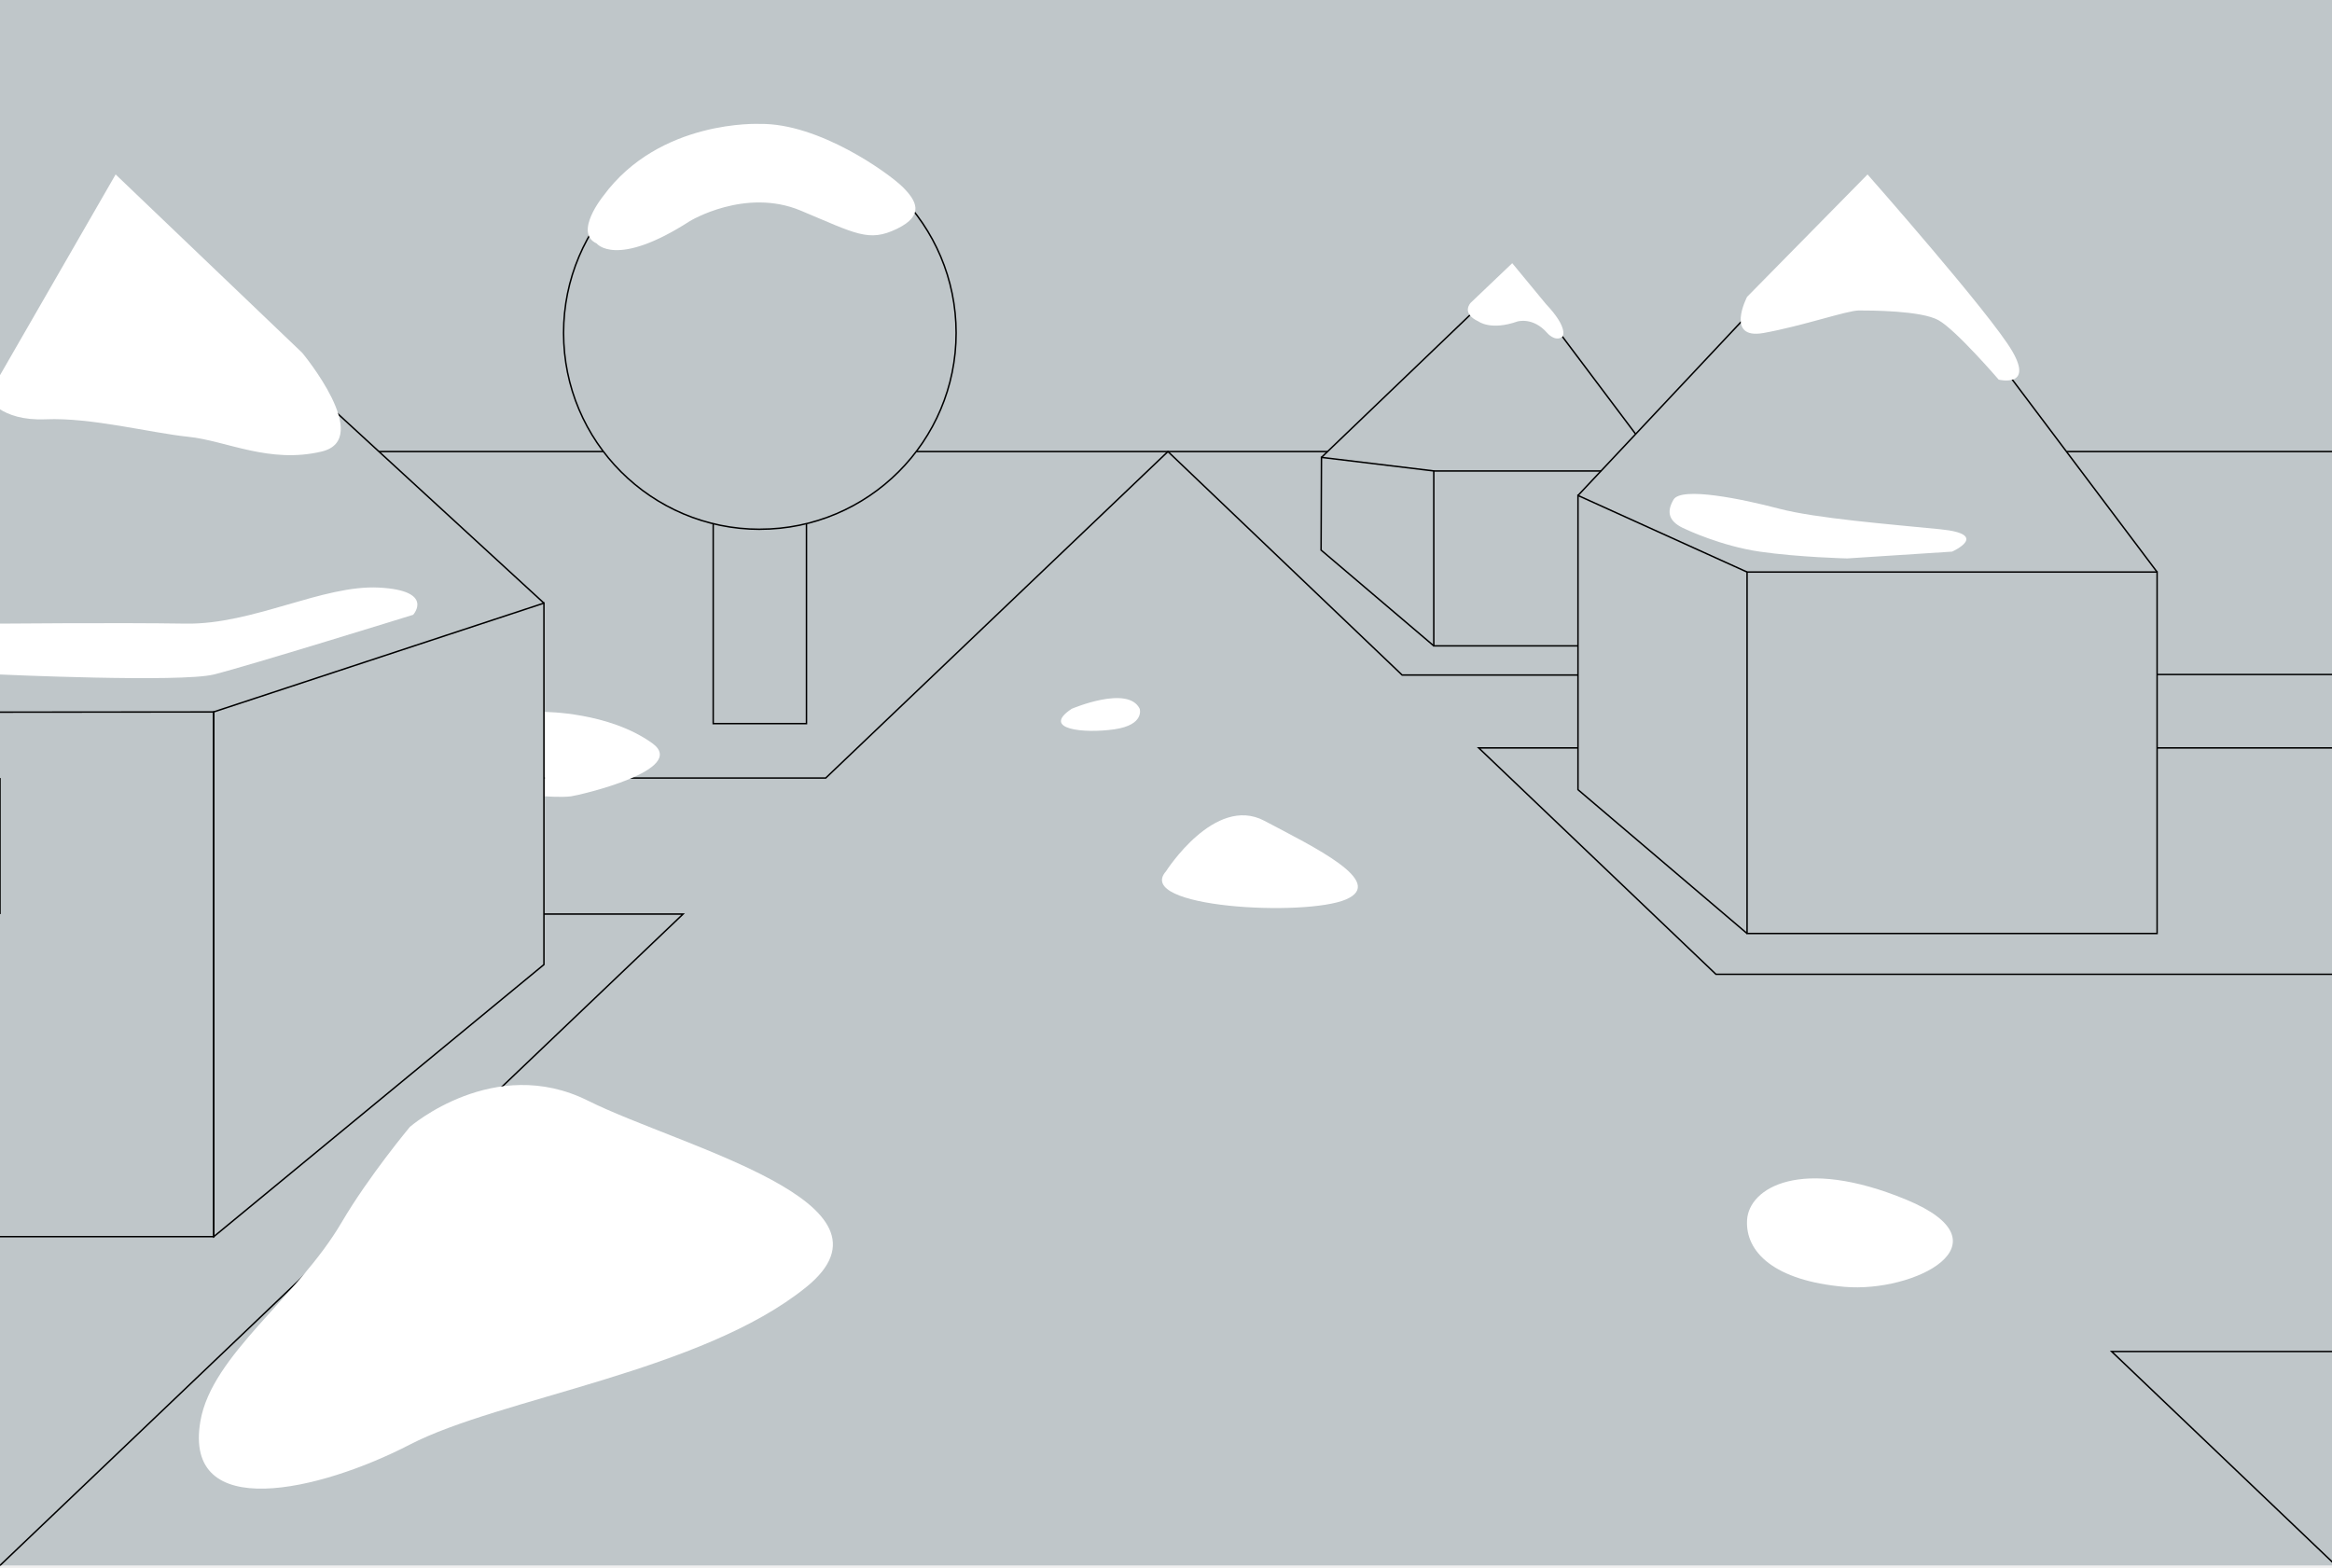
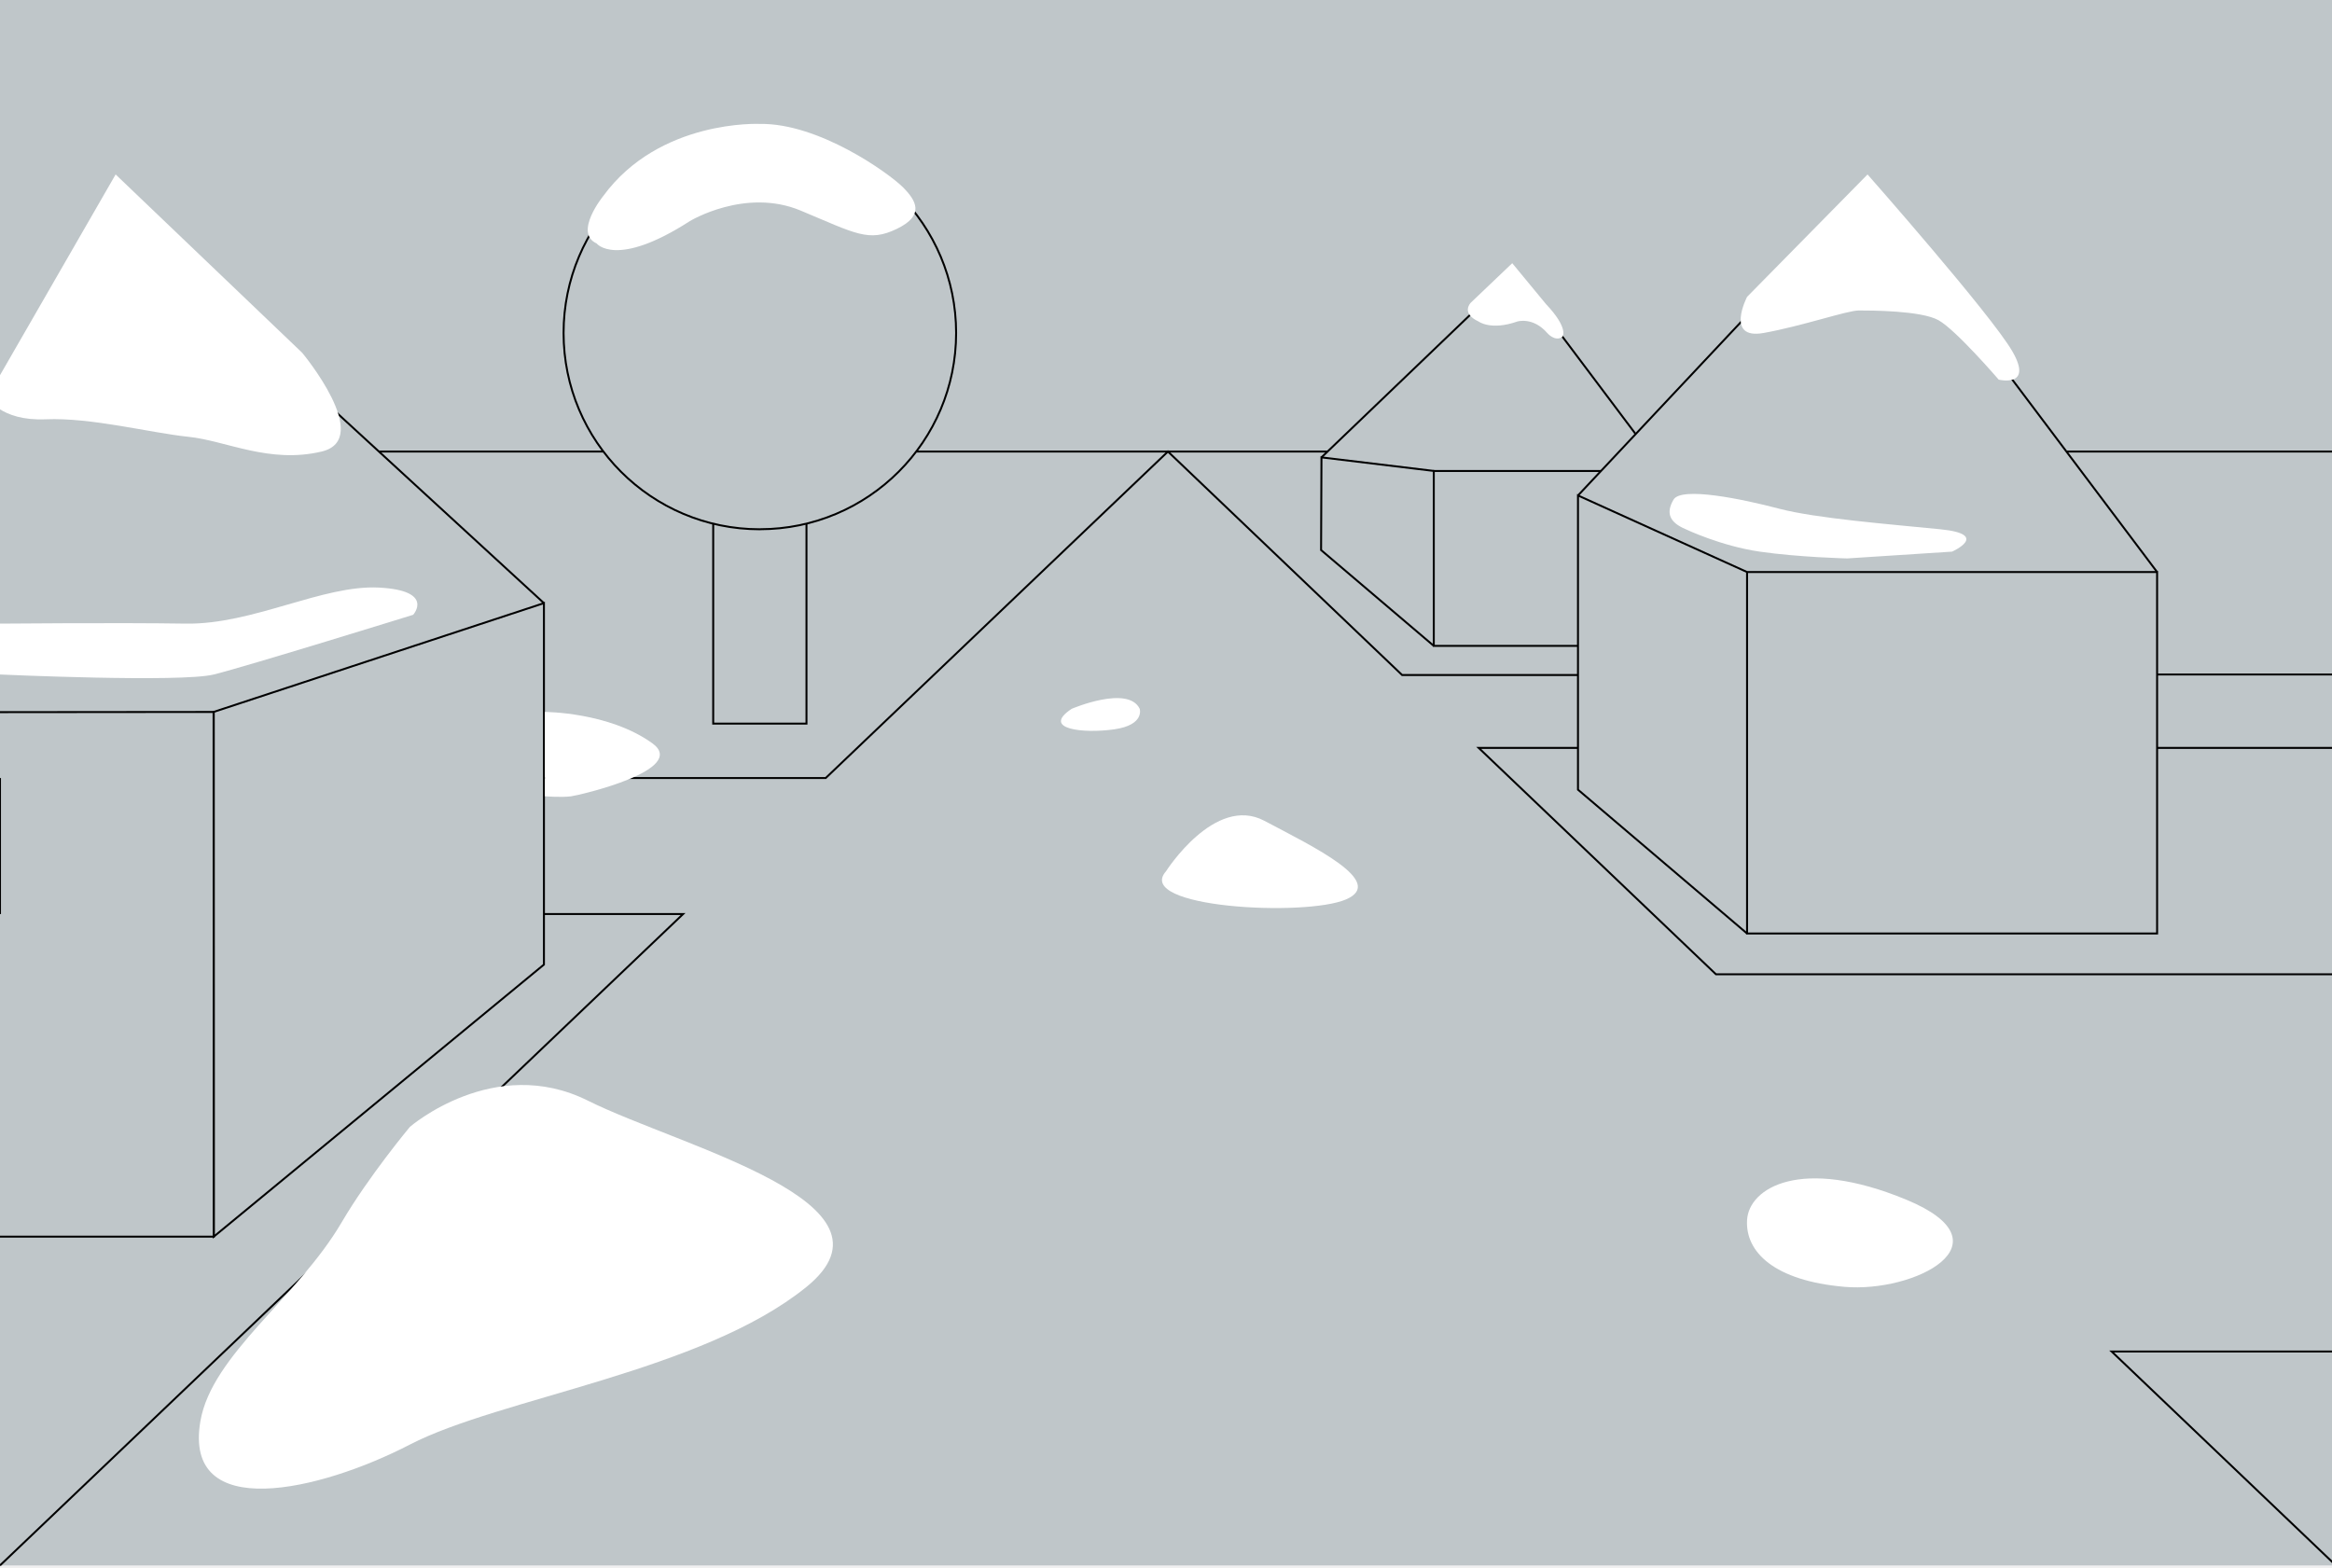
<svg xmlns="http://www.w3.org/2000/svg" version="1.1" id="Layer_1" x="0px" y="0px" width="1200px" height="806.537px" viewBox="0 0 1200 806.537" enable-background="new 0 0 1200 806.537" xml:space="preserve">
  <rect fill="#BFC6C9" width="1200" height="805.562" />
-   <line vector-effect="non-scaling-stroke" fill="none" stroke="#000000" stroke-width="0.75" stroke-miterlimit="10" x1="1063.343" y1="232.363" x2="1200" y2="232.363" />
-   <line fill="none" vector-effect="non-scaling-stroke" stroke="#000000" stroke-width="0.75" stroke-miterlimit="10" x1="471.479" y1="232.363" x2="683.129" y2="232.363" />
-   <line fill="none" vector-effect="non-scaling-stroke" stroke="#000000" stroke-width="0.75" stroke-miterlimit="10" x1="194.988" y1="232.363" x2="310.494" y2="232.363" />
-   <path fill="none" vector-effect="non-scaling-stroke" stroke="#000000" stroke-width="0.75" stroke-miterlimit="10" d="M0,232.363" />
-   <path fill="none" vector-effect="non-scaling-stroke" stroke="#000000" stroke-width="0.75" stroke-miterlimit="10" d="M0,805.562" />
-   <path fill="none" vector-effect="non-scaling-stroke" stroke="#000000" stroke-width="0.75" stroke-miterlimit="10" d="M1200,805.562" />
-   <polyline fill="none" vector-effect="non-scaling-stroke" stroke="#000000" stroke-width="0.75" stroke-miterlimit="10" points="1202,805.562 1086.6,695.463   1200.993,695.463 " />
-   <polyline fill="none" vector-effect="non-scaling-stroke" stroke="#000000" stroke-width="0.75" stroke-miterlimit="10" points="279.9,470.363 351.5,470.363 0,805.562   " />
-   <line fill="none" vector-effect="non-scaling-stroke" stroke="#000000" stroke-width="0.75" stroke-miterlimit="10" x1="0" y1="400.363" x2="0" y2="470.363" />
-   <polyline fill="none" vector-effect="non-scaling-stroke" stroke="#000000" stroke-width="0.75" stroke-miterlimit="10" points="811.999,347.363 721.5,347.363   601,232.363 424.9,400.363 279.9,400.363 " />
-   <polyline fill="none" vector-effect="non-scaling-stroke" stroke="#000000" stroke-width="0.75" stroke-miterlimit="10" points="1200.993,501.363 883,501.363   760.9,384.863 811.999,384.863 " />
-   <polyline fill="none" vector-effect="non-scaling-stroke" stroke="#000000" stroke-width="0.75" stroke-miterlimit="10" points="680,235.363 779.2,140.263   841.676,223.375 " />
-   <polyline fill="none" vector-effect="non-scaling-stroke" stroke="#000000" stroke-width="0.75" stroke-miterlimit="10" points="812,332.363 737.8,332.363   737.8,242.363 823.837,242.363 " />
-   <polyline fill="none" vector-effect="non-scaling-stroke" stroke="#000000" stroke-width="0.75" stroke-miterlimit="10" points="738,242.363 680,235.363 679.8,283.063   737.8,332.363 " />
+   <line vector-effect="non-scaling-stroke" fill="none" stroke="#000000" stroke-width="1" stroke-miterlimit="10" x1="1063.343" y1="232.363" x2="1200" y2="232.363" />
+   <line fill="none" vector-effect="non-scaling-stroke" stroke="#000000" stroke-width="1" stroke-miterlimit="10" x1="471.479" y1="232.363" x2="683.129" y2="232.363" />
+   <line fill="none" vector-effect="non-scaling-stroke" stroke="#000000" stroke-width="1" stroke-miterlimit="10" x1="194.988" y1="232.363" x2="310.494" y2="232.363" />
+   <path fill="none" vector-effect="non-scaling-stroke" stroke="#000000" stroke-width="1" stroke-miterlimit="10" d="M0,232.363" />
+   <path fill="none" vector-effect="non-scaling-stroke" stroke="#000000" stroke-width="1" stroke-miterlimit="10" d="M0,805.562" />
+   <path fill="none" vector-effect="non-scaling-stroke" stroke="#000000" stroke-width="1" stroke-miterlimit="10" d="M1200,805.562" />
+   <polyline fill="none" vector-effect="non-scaling-stroke" stroke="#000000" stroke-width="1" stroke-miterlimit="10" points="1202,805.562 1086.6,695.463   1200.993,695.463 " />
+   <polyline fill="none" vector-effect="non-scaling-stroke" stroke="#000000" stroke-width="1" stroke-miterlimit="10" points="279.9,470.363 351.5,470.363 0,805.562   " />
+   <line fill="none" vector-effect="non-scaling-stroke" stroke="#000000" stroke-width="1" stroke-miterlimit="10" x1="0" y1="400.363" x2="0" y2="470.363" />
+   <polyline fill="none" vector-effect="non-scaling-stroke" stroke="#000000" stroke-width="1" stroke-miterlimit="10" points="811.999,347.363 721.5,347.363   601,232.363 424.9,400.363 279.9,400.363 " />
+   <polyline fill="none" vector-effect="non-scaling-stroke" stroke="#000000" stroke-width="1" stroke-miterlimit="10" points="1200.993,501.363 883,501.363   760.9,384.863 811.999,384.863 " />
+   <polyline fill="none" vector-effect="non-scaling-stroke" stroke="#000000" stroke-width="1" stroke-miterlimit="10" points="680,235.363 779.2,140.263   841.676,223.375 " />
+   <polyline fill="none" vector-effect="non-scaling-stroke" stroke="#000000" stroke-width="1" stroke-miterlimit="10" points="812,332.363 737.8,332.363   737.8,242.363 823.837,242.363 " />
+   <polyline fill="none" vector-effect="non-scaling-stroke" stroke="#000000" stroke-width="1" stroke-miterlimit="10" points="738,242.363 680,235.363 679.8,283.063   737.8,332.363 " />
  <g>
-     <path fill="none" vector-effect="non-scaling-stroke" stroke="#000000" stroke-width="0.75" stroke-miterlimit="10" d="M599,232.363" />
+     <path fill="none" vector-effect="non-scaling-stroke" stroke="#000000" stroke-width="1" stroke-miterlimit="10" d="M599,232.363" />
  </g>
-   <polyline fill="none" vector-effect="non-scaling-stroke" stroke="#000000" stroke-width="0.75" stroke-miterlimit="10" points="279.9,310.363 60,108.363 0,195.463 " />
-   <polygon fill="none" vector-effect="non-scaling-stroke" stroke="#000000" stroke-width="0.75" stroke-miterlimit="10" points="279.9,496.363 110,636.363   109.9,366.363 279.9,310.363 " />
-   <polyline fill="none" vector-effect="non-scaling-stroke" stroke="#000000" stroke-width="0.75" stroke-miterlimit="10" points="0,636.363 110,636.363 110,366.363   0,366.463 " />
-   <polyline fill="none" vector-effect="non-scaling-stroke" stroke="#000000" stroke-width="0.75" stroke-miterlimit="10" points="812,254.963 961,96.363 1110,294.363   " />
-   <path fill="none" vector-effect="non-scaling-stroke" stroke="#000000" stroke-width="0.75" stroke-miterlimit="10" d="M940,444.363" />
-   <rect x="899" vector-effect="non-scaling-stroke" y="294.363" fill="none" stroke="#000000" stroke-width="0.75" stroke-miterlimit="10" width="211" height="186" />
-   <polyline fill="none" vector-effect="non-scaling-stroke" stroke="#000000" stroke-width="0.75" stroke-miterlimit="10" points="899,294.363 812,254.963 812,406.363   899,480.363 " />
-   <path fill="none" vector-effect="non-scaling-stroke" stroke="#000000" stroke-width="0.75" stroke-miterlimit="10" d="M367,204.363" />
-   <polyline fill="none" vector-effect="non-scaling-stroke" stroke="#000000" stroke-width="0.75" stroke-miterlimit="10" points="415,269.461 415,372.363 367,372.363   367,269.489 " />
+   <polyline fill="none" vector-effect="non-scaling-stroke" stroke="#000000" stroke-width="1" stroke-miterlimit="10" points="279.9,310.363 60,108.363 0,195.463 " />
+   <polygon fill="none" vector-effect="non-scaling-stroke" stroke="#000000" stroke-width="1" stroke-miterlimit="10" points="279.9,496.363 110,636.363   109.9,366.363 279.9,310.363 " />
+   <polyline fill="none" vector-effect="non-scaling-stroke" stroke="#000000" stroke-width="1" stroke-miterlimit="10" points="0,636.363 110,636.363 110,366.363   0,366.463 " />
+   <polyline fill="none" vector-effect="non-scaling-stroke" stroke="#000000" stroke-width="1" stroke-miterlimit="10" points="812,254.963 961,96.363 1110,294.363   " />
+   <path fill="none" vector-effect="non-scaling-stroke" stroke="#000000" stroke-width="1" stroke-miterlimit="10" d="M940,444.363" />
+   <rect x="899" vector-effect="non-scaling-stroke" y="294.363" fill="none" stroke="#000000" stroke-width="1" stroke-miterlimit="10" width="211" height="186" />
+   <polyline fill="none" vector-effect="non-scaling-stroke" stroke="#000000" stroke-width="1" stroke-miterlimit="10" points="899,294.363 812,254.963 812,406.363   899,480.363 " />
+   <path fill="none" vector-effect="non-scaling-stroke" stroke="#000000" stroke-width="1" stroke-miterlimit="10" d="M367,204.363" />
+   <polyline fill="none" vector-effect="non-scaling-stroke" stroke="#000000" stroke-width="1" stroke-miterlimit="10" points="415,269.461 415,372.363 367,372.363   367,269.489 " />
  <g>
-     <path fill="none" vector-effect="non-scaling-stroke" stroke="#000000" stroke-width="0.75" stroke-miterlimit="10" d="M391,272.338c55.781,0,101-45.22,101-101   c0-55.78-45.219-101-101-101s-101,45.22-101,101c0,55.825,45.2,101.025,101,101.025" />
+     <path fill="none" vector-effect="non-scaling-stroke" stroke="#000000" stroke-width="1" stroke-miterlimit="10" d="M391,272.338c55.781,0,101-45.22,101-101   c0-55.78-45.219-101-101-101s-101,45.22-101,101c0,55.825,45.2,101.025,101,101.025" />
  </g>
-   <path fill="none" vector-effect="non-scaling-stroke" stroke="#000000" stroke-width="0.75" stroke-miterlimit="10" d="M279.9,470.363" />
-   <path fill="none" vector-effect="non-scaling-stroke" stroke="#000000" stroke-width="0.75" stroke-miterlimit="10" d="M279.9,400.363" />
-   <path fill="none" vector-effect="non-scaling-stroke" stroke="#000000" stroke-width="0.75" stroke-miterlimit="10" d="M1110,347.092c0,0,86.226,0,90,0" />
-   <path fill="none" vector-effect="non-scaling-stroke" stroke="#000000" stroke-width="0.75" stroke-miterlimit="10" d="M1110,384.863c0,0,86.226,0,90,0" />
-   <line fill="none" vector-effect="non-scaling-stroke" stroke="#000000" stroke-width="0.75" stroke-miterlimit="10" x1="1400.551" y1="262.363" x2="1400.551" y2="448.363" />
+   <path fill="none" vector-effect="non-scaling-stroke" stroke="#000000" stroke-width="1" stroke-miterlimit="10" d="M279.9,470.363" />
+   <path fill="none" vector-effect="non-scaling-stroke" stroke="#000000" stroke-width="1" stroke-miterlimit="10" d="M279.9,400.363" />
+   <path fill="none" vector-effect="non-scaling-stroke" stroke="#000000" stroke-width="1" stroke-miterlimit="10" d="M1110,347.092c0,0,86.226,0,90,0" />
+   <path fill="none" vector-effect="non-scaling-stroke" stroke="#000000" stroke-width="1" stroke-miterlimit="10" d="M1110,384.863c0,0,86.226,0,90,0" />
+   <line fill="none" vector-effect="non-scaling-stroke" stroke="#000000" stroke-width="1" stroke-miterlimit="10" x1="1400.551" y1="262.363" x2="1400.551" y2="448.363" />
  <path fill="#FFFFFF" vector-effect="non-scaling-stroke" d="M961,89.769l-62,63c0,0-11.5,22.164,8.5,18.582s43-11.582,49-11.582s32,0,41,5s31,30.594,31,30.594  s18,4.406,7-14.594S961,89.769,961,89.769z" />
  <path fill="#FFFFFF" vector-effect="non-scaling-stroke" d="M778.167,135.435l-21.334,20.333c0,0-5.324,5.333,4.005,9.667c0,0,6.299,4.819,19.98,0  c0,0,8.016-2.502,15.349,5.916c0,0,4.053,4.793,7.859,1.939c0,0,3.474-4.188-8.526-16.854L778.167,135.435z" />
  <path fill="#FFFFFF" vector-effect="non-scaling-stroke" d="M867.5,272.363c0,0,18,8.595,38,11.5s45,3.5,45,3.5l54-3.5c0,0,20-8.905-6-11.5s-64-5.595-83-10.595  s-50.333-11.472-54.333-4.667S858.945,268.792,867.5,272.363z" />
  <path fill="#FFFFFF" vector-effect="non-scaling-stroke" d="M391,63.769c0,0-51.512-2.5-80.506,37c0,0-15.494,19-3.494,24.5c0,0,10,13,48-11.5c0,0,28.5-17.312,57-5.406  s35,16.406,49.5,9.406s10-14.586,3-21.543S421.5,63.269,391,63.769z" />
  <path fill="#FFFFFF" vector-effect="non-scaling-stroke" d="M59.5,89.769l96,91.767c0,0,37,44.423,10,50.828s-49.138-5.595-68.569-7.595s-49.931-10-73.431-9  s-30-11.405-30-11.405L59.5,89.769z" />
  <path fill="#FFFFFF" vector-effect="non-scaling-stroke" d="M210.959,579.851c0,0,43.324-37.499,91.484-13.5s166.161,52.497,112.41,95.995  s-157.547,56.997-203.894,80.996S94.116,783.84,103.115,731.343c5.851-34.128,49.908-63.512,72.635-102.24  C189.833,605.103,210.959,579.851,210.959,579.851z" />
  <path fill="#FFFFFF" vector-effect="non-scaling-stroke" d="M0,347.092c0,0,92.886,4.229,110,0s102.61-30.729,102.61-30.729s11.253-12.499-17.622-13.999  s-64.874,19.097-99.372,18.548s-95.616,0-95.616,0V347.092z" />
  <path fill="#FFFFFF" vector-effect="non-scaling-stroke" d="M949.073,662.191c35.998,3.154,86.247-22.344,31.874-44.843s-81.023-6.001-81.947,10.499  S913.075,659.037,949.073,662.191z" />
  <path fill="#FFFFFF" vector-effect="non-scaling-stroke" d="M280.4,366.363c0,0,32.833,0,55.216,16.073c19.023,13.66-37.019,26.666-41.702,27.333s-13.514,0-13.514,0  V366.363z" />
  <path fill="#FFFFFF" vector-effect="non-scaling-stroke" d="M600,448.363c0,0,25.089-39.504,50.588-26.005s62.997,31.499,41.998,40.498S583.393,467.159,600,448.363z" />
  <path fill="#FFFFFF" vector-effect="non-scaling-stroke" d="M551.473,364.743c0,0,29-12.406,35,0c0,0,2.697,8.279-13,10.549S535.473,375.337,551.473,364.743z" />
</svg>
